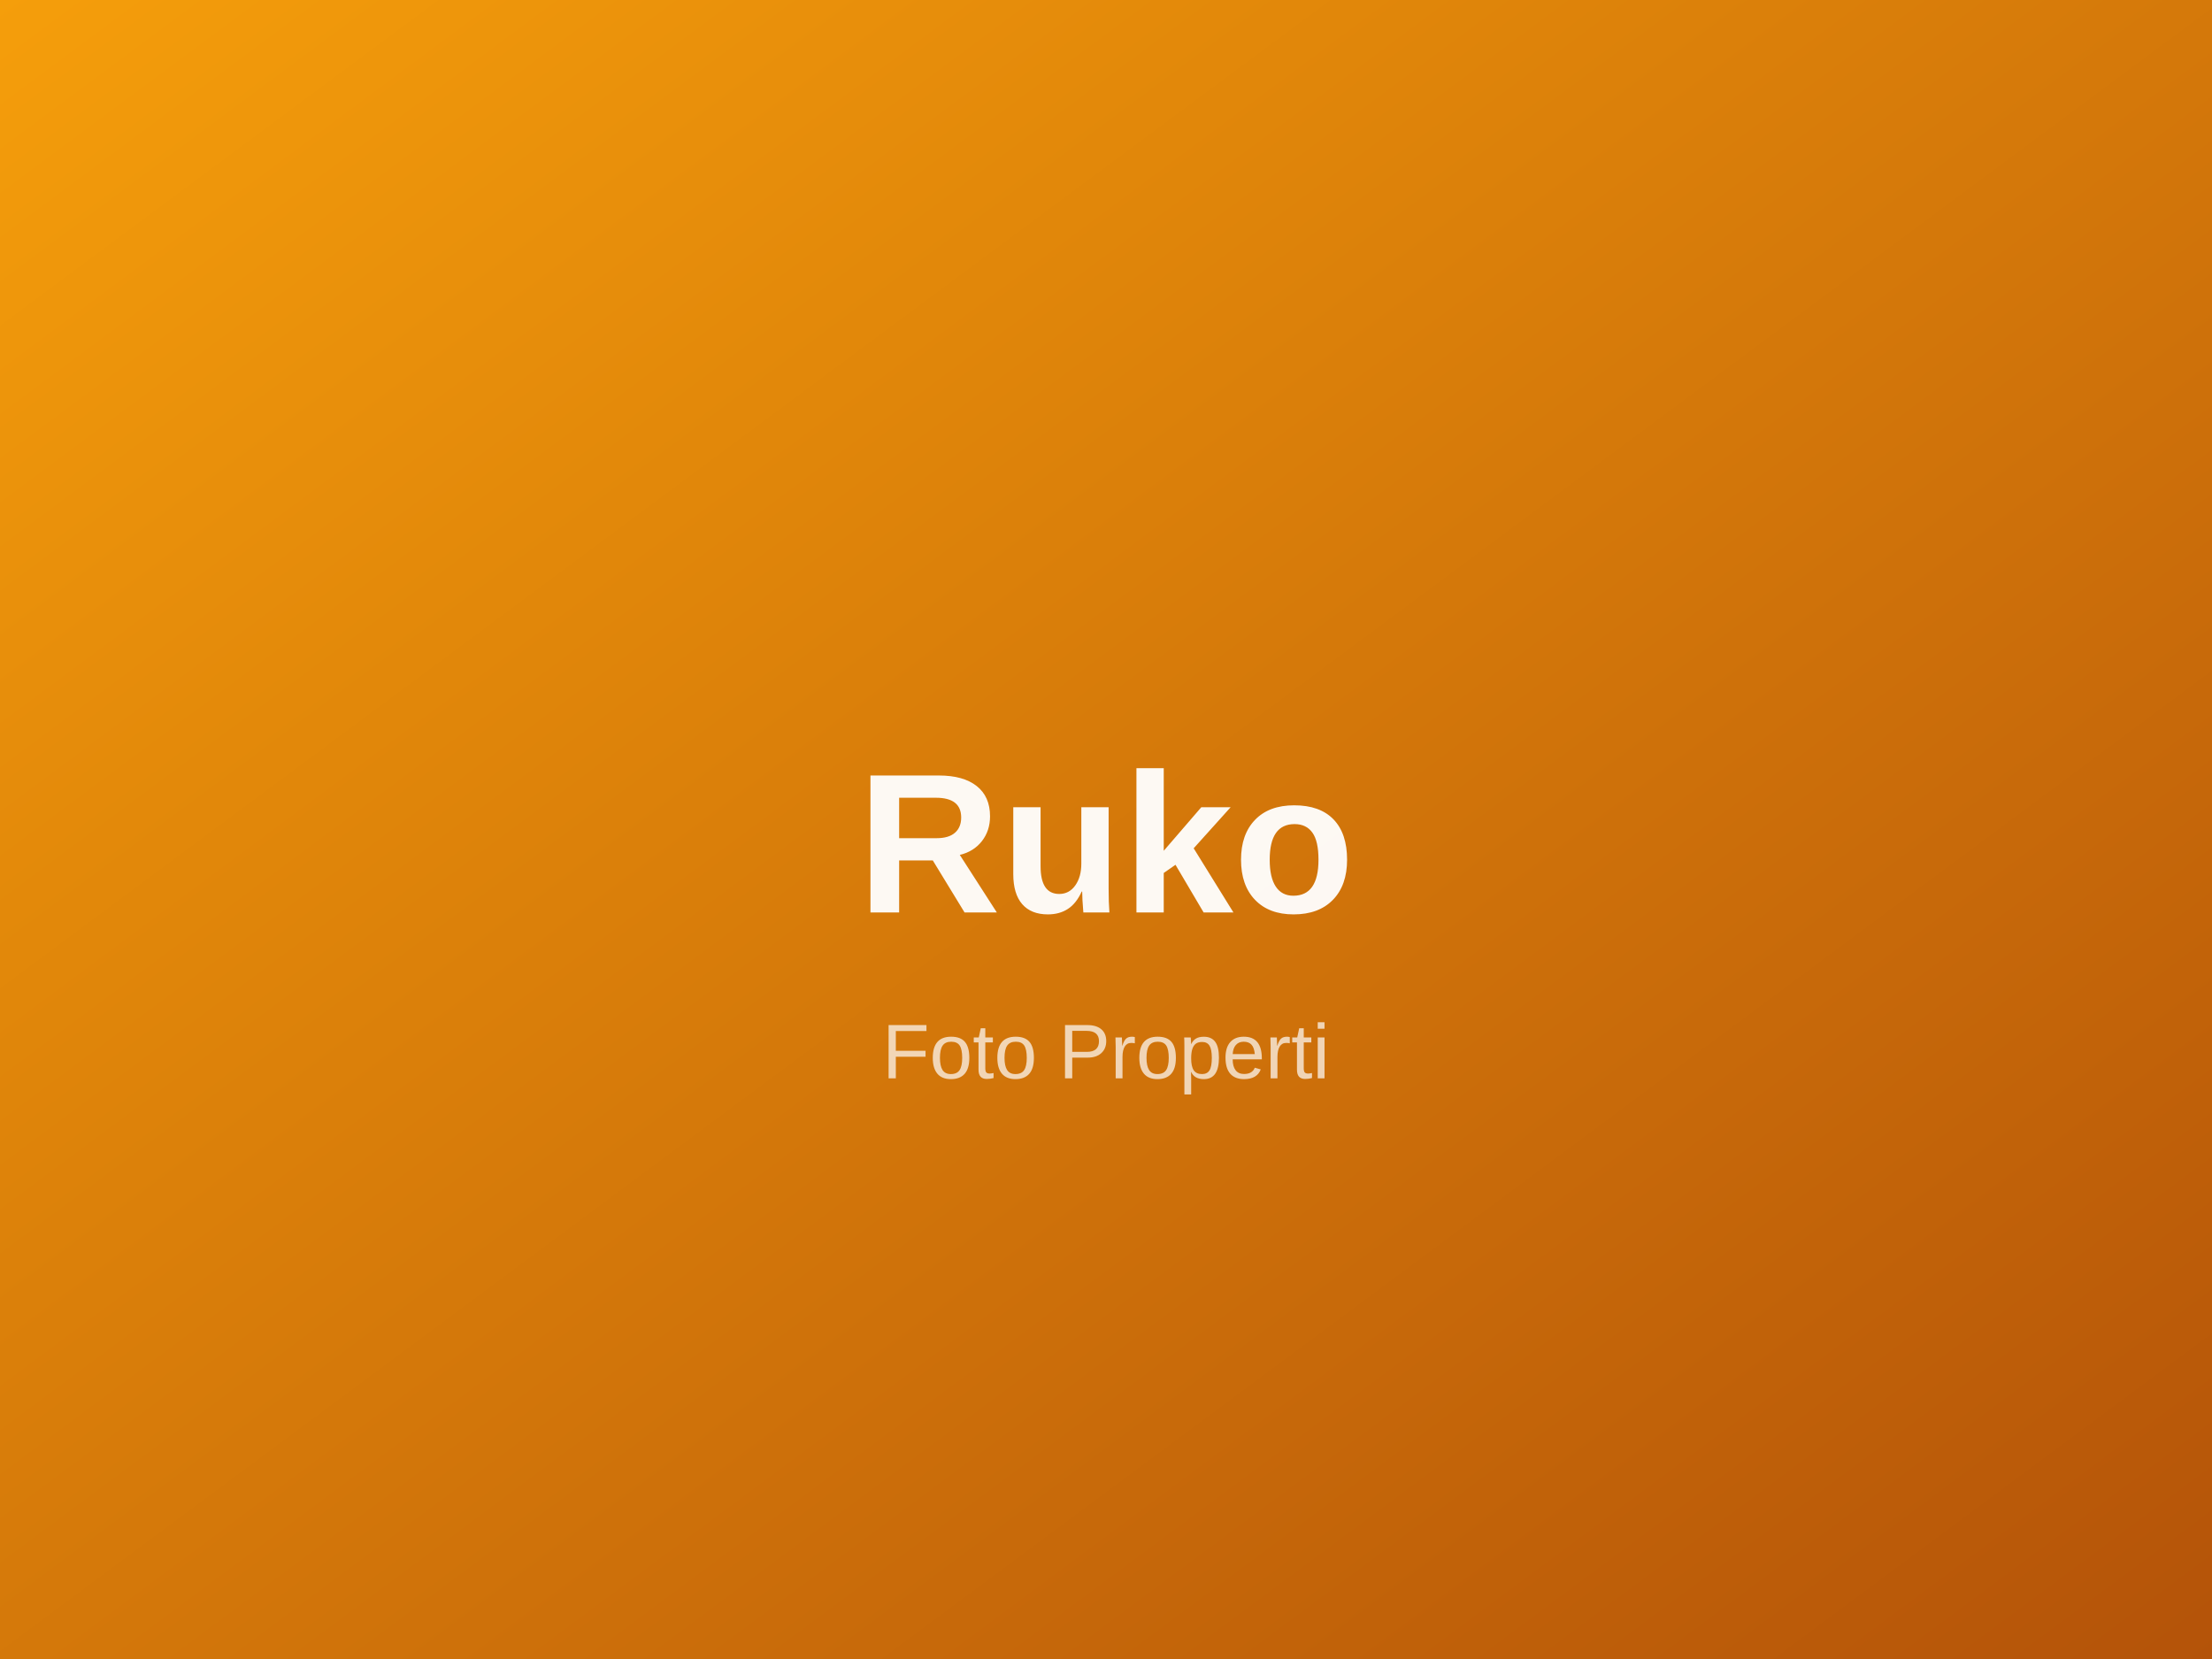
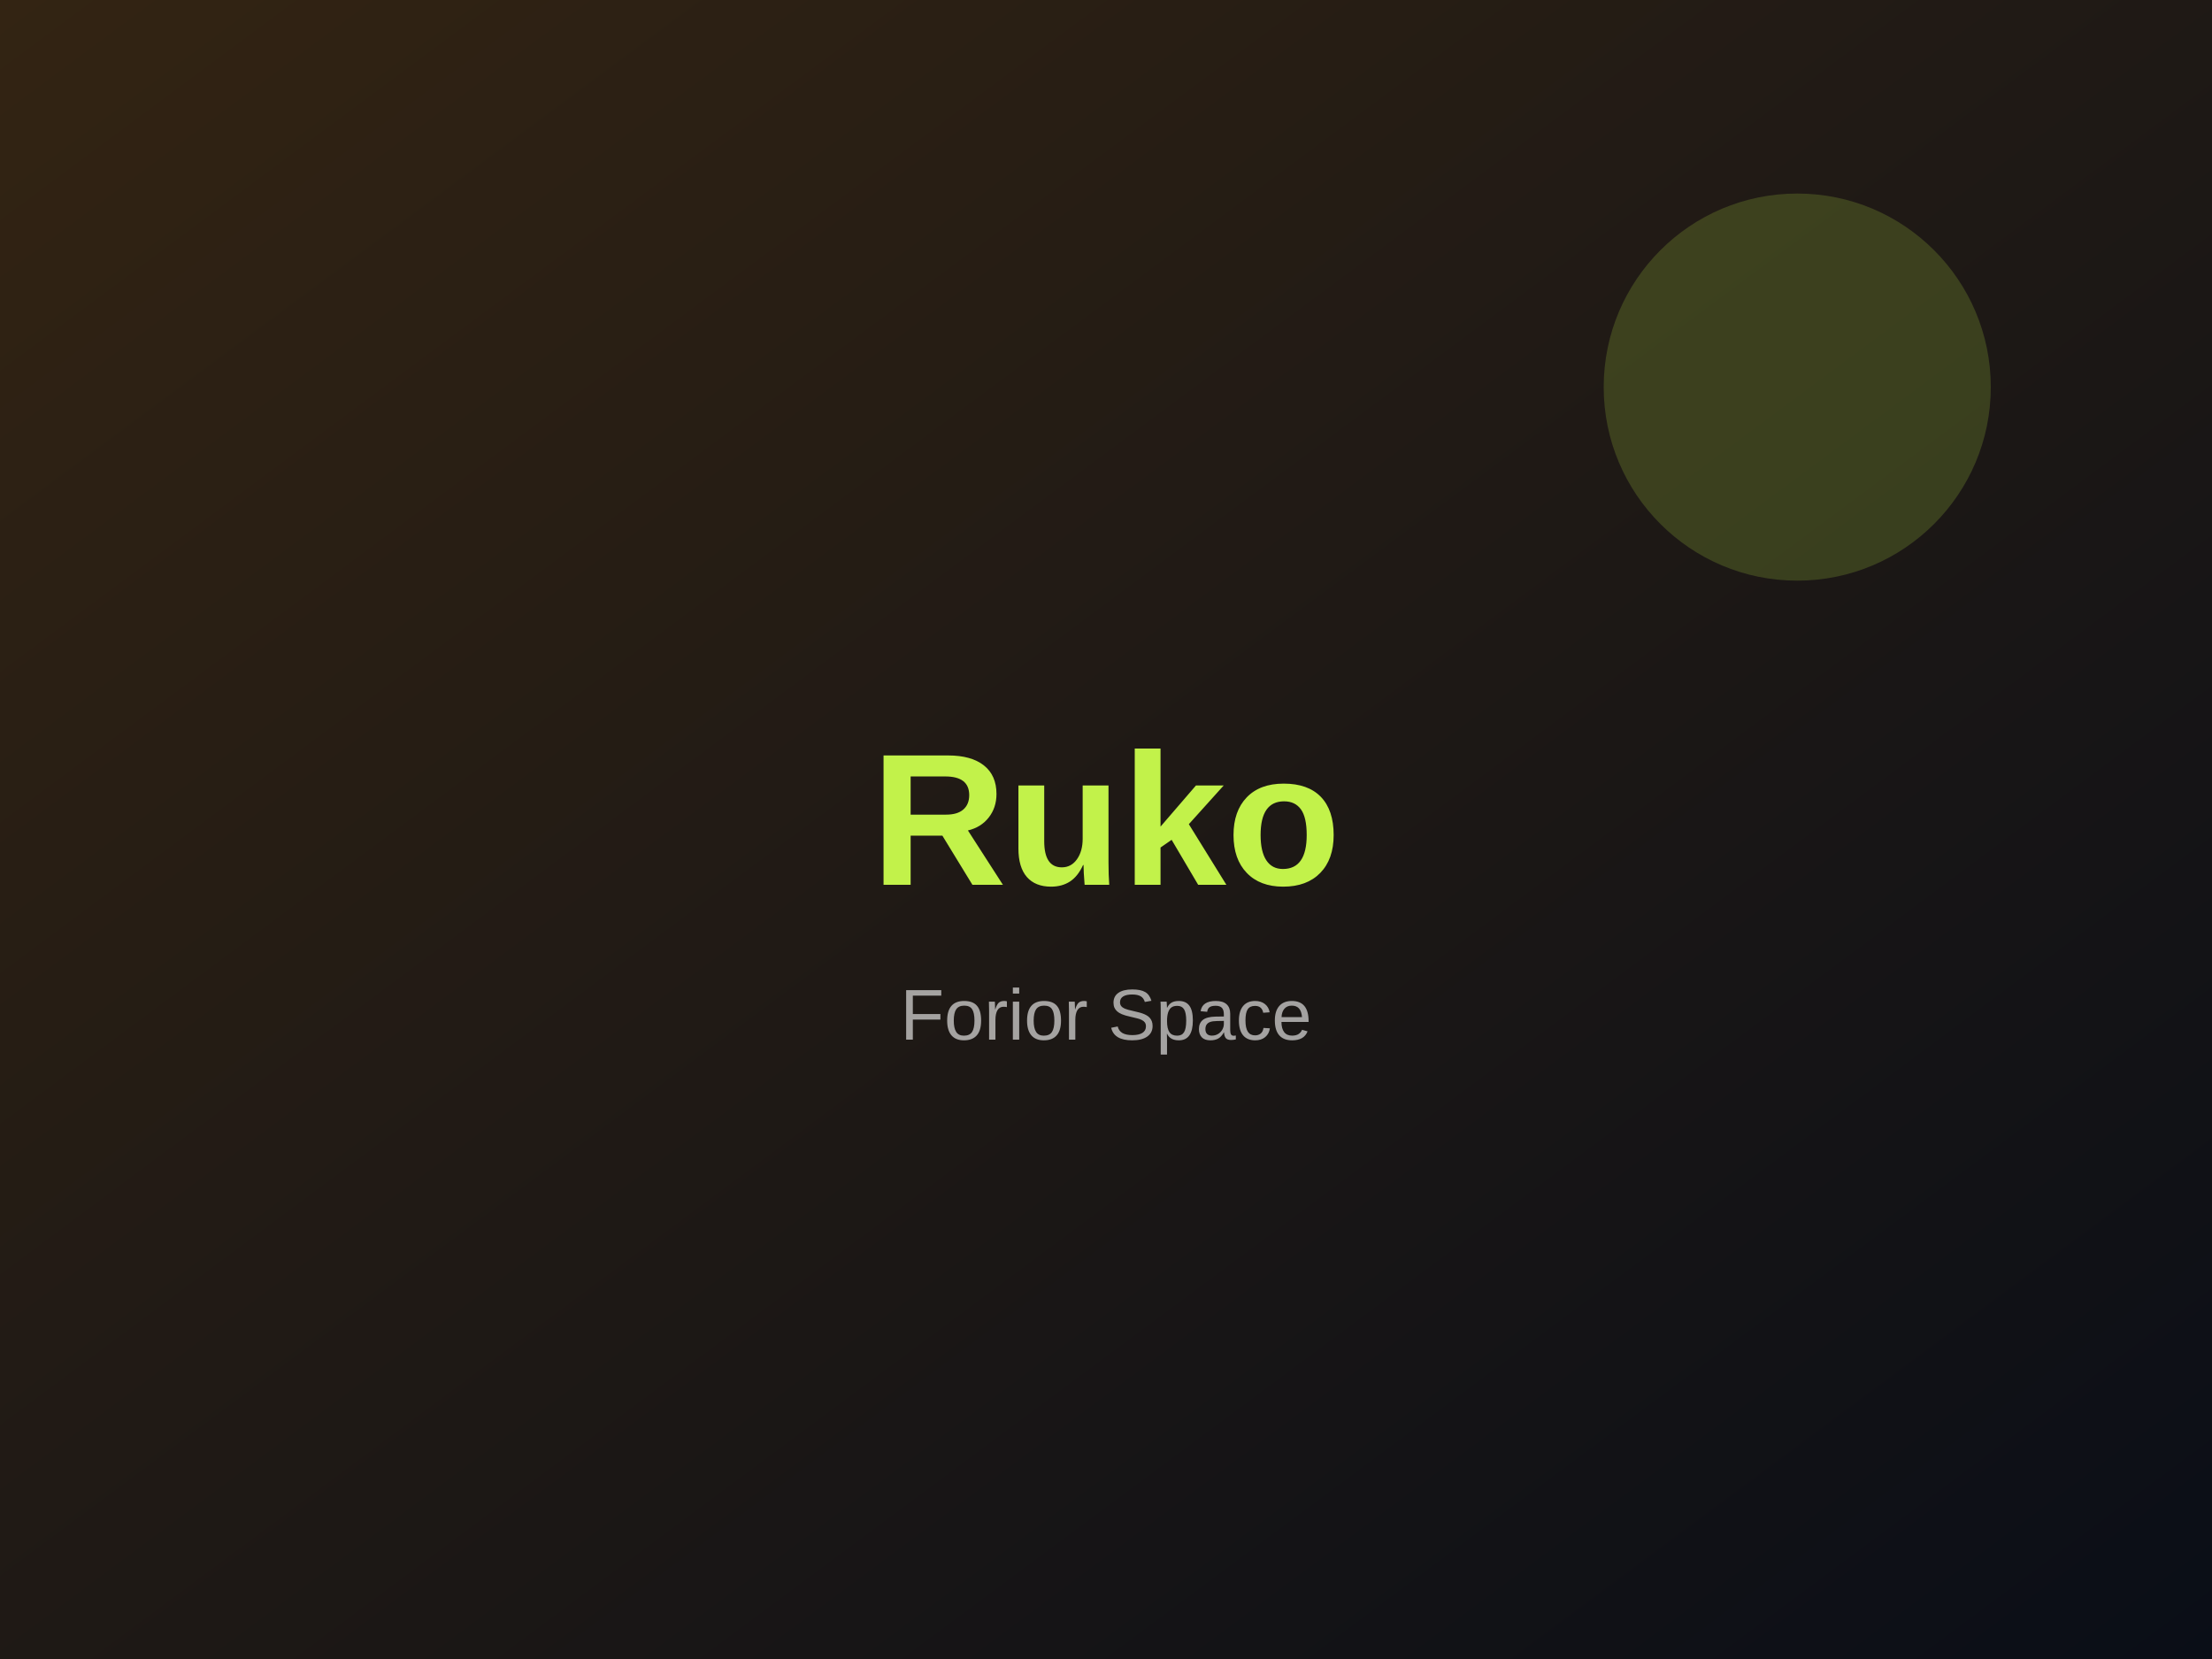
<svg xmlns="http://www.w3.org/2000/svg" width="800" height="600" viewBox="0 0 800 600">
  <defs>
    <linearGradient id="g3" x1="0" y1="0" x2="1" y2="1">
-       <stop offset="0" stop-color="#f59e0b" />
-       <stop offset="1" stop-color="#b45309" />
+       <stop offset="0" stop-color="#332413" />
+       <stop offset="1" stop-color="#0a0e17" />
    </linearGradient>
  </defs>
  <rect width="800" height="600" fill="url(#g3)" />
-   <text x="400" y="330" fill="#ffffff" opacity="0.95" font-family="system-ui,Arial" font-size="72" font-weight="700" text-anchor="middle">Ruko</text>
-   <text x="400" y="390" fill="#ffffff" opacity="0.7" font-family="system-ui,Arial" font-size="28" text-anchor="middle">Foto Properti</text>
+   <circle cx="650" cy="140" r="70" fill="#c2f24a" opacity="0.18" />
+   <text x="400" y="320" fill="#c2f24a" font-family="system-ui,Arial" font-size="68" font-weight="700" text-anchor="middle">Ruko</text>
+   <text x="400" y="376" fill="#ffffff" opacity="0.6" font-family="system-ui,Arial" font-size="26" text-anchor="middle">Forior Space</text>
</svg>
